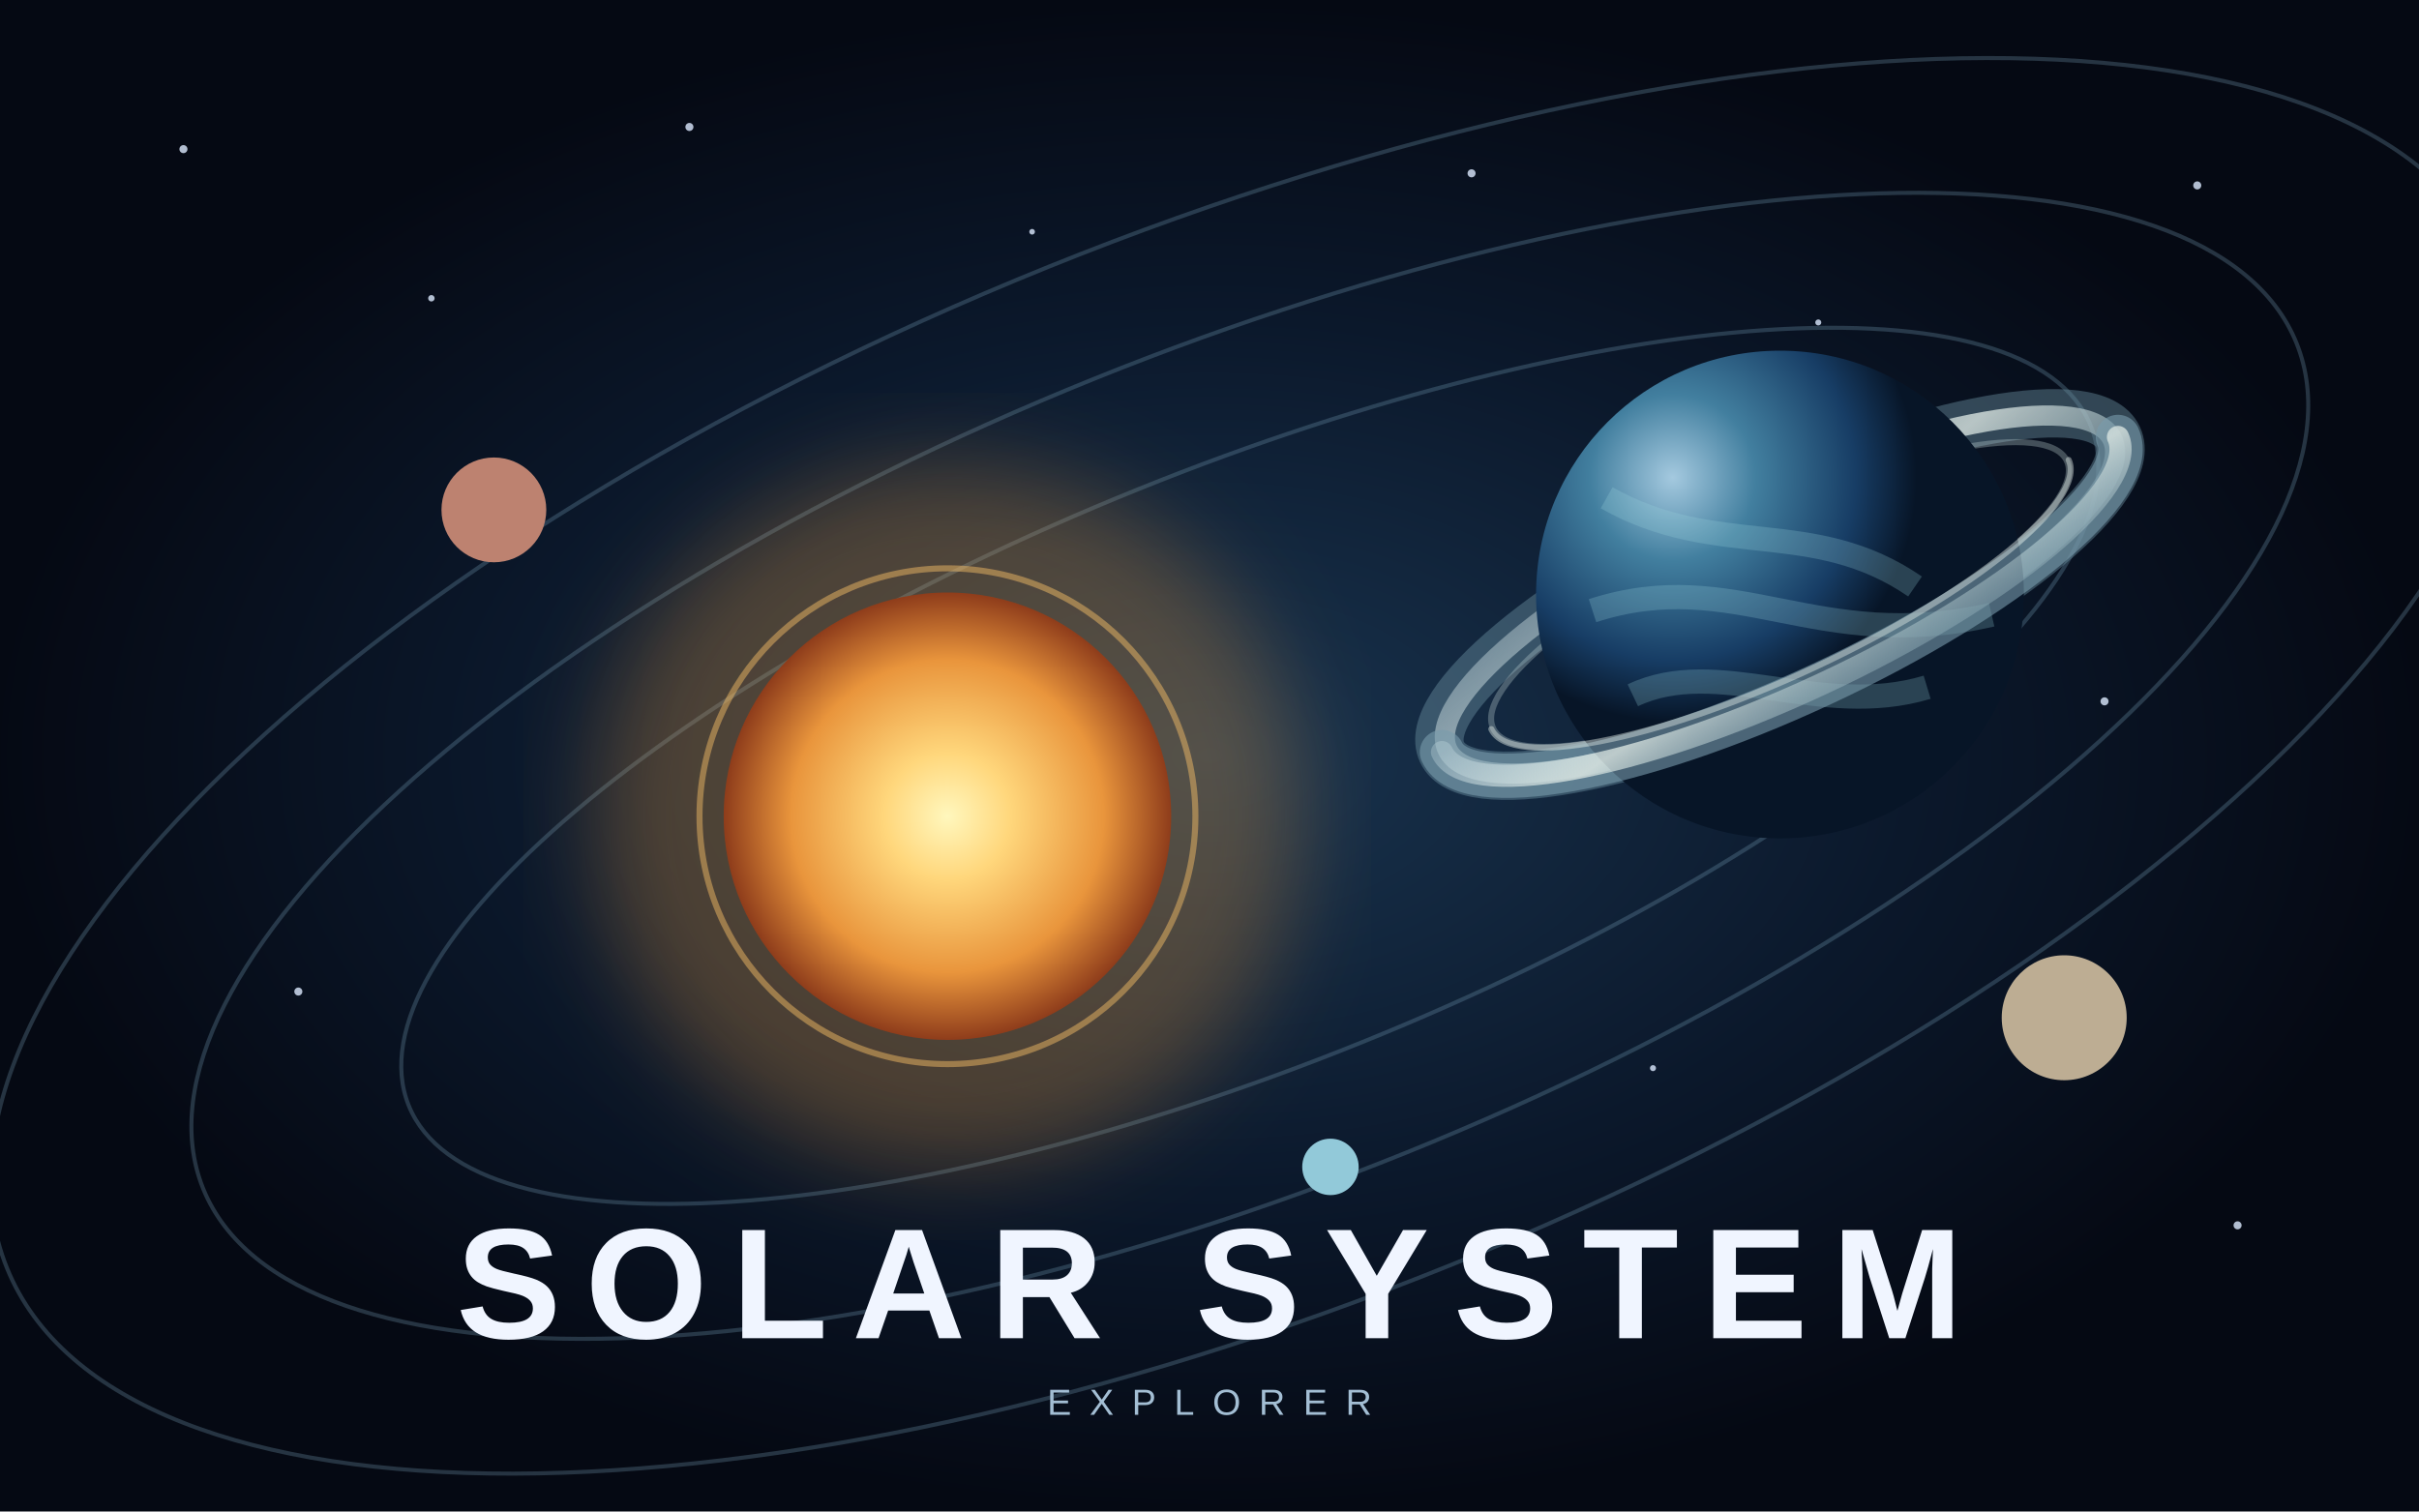
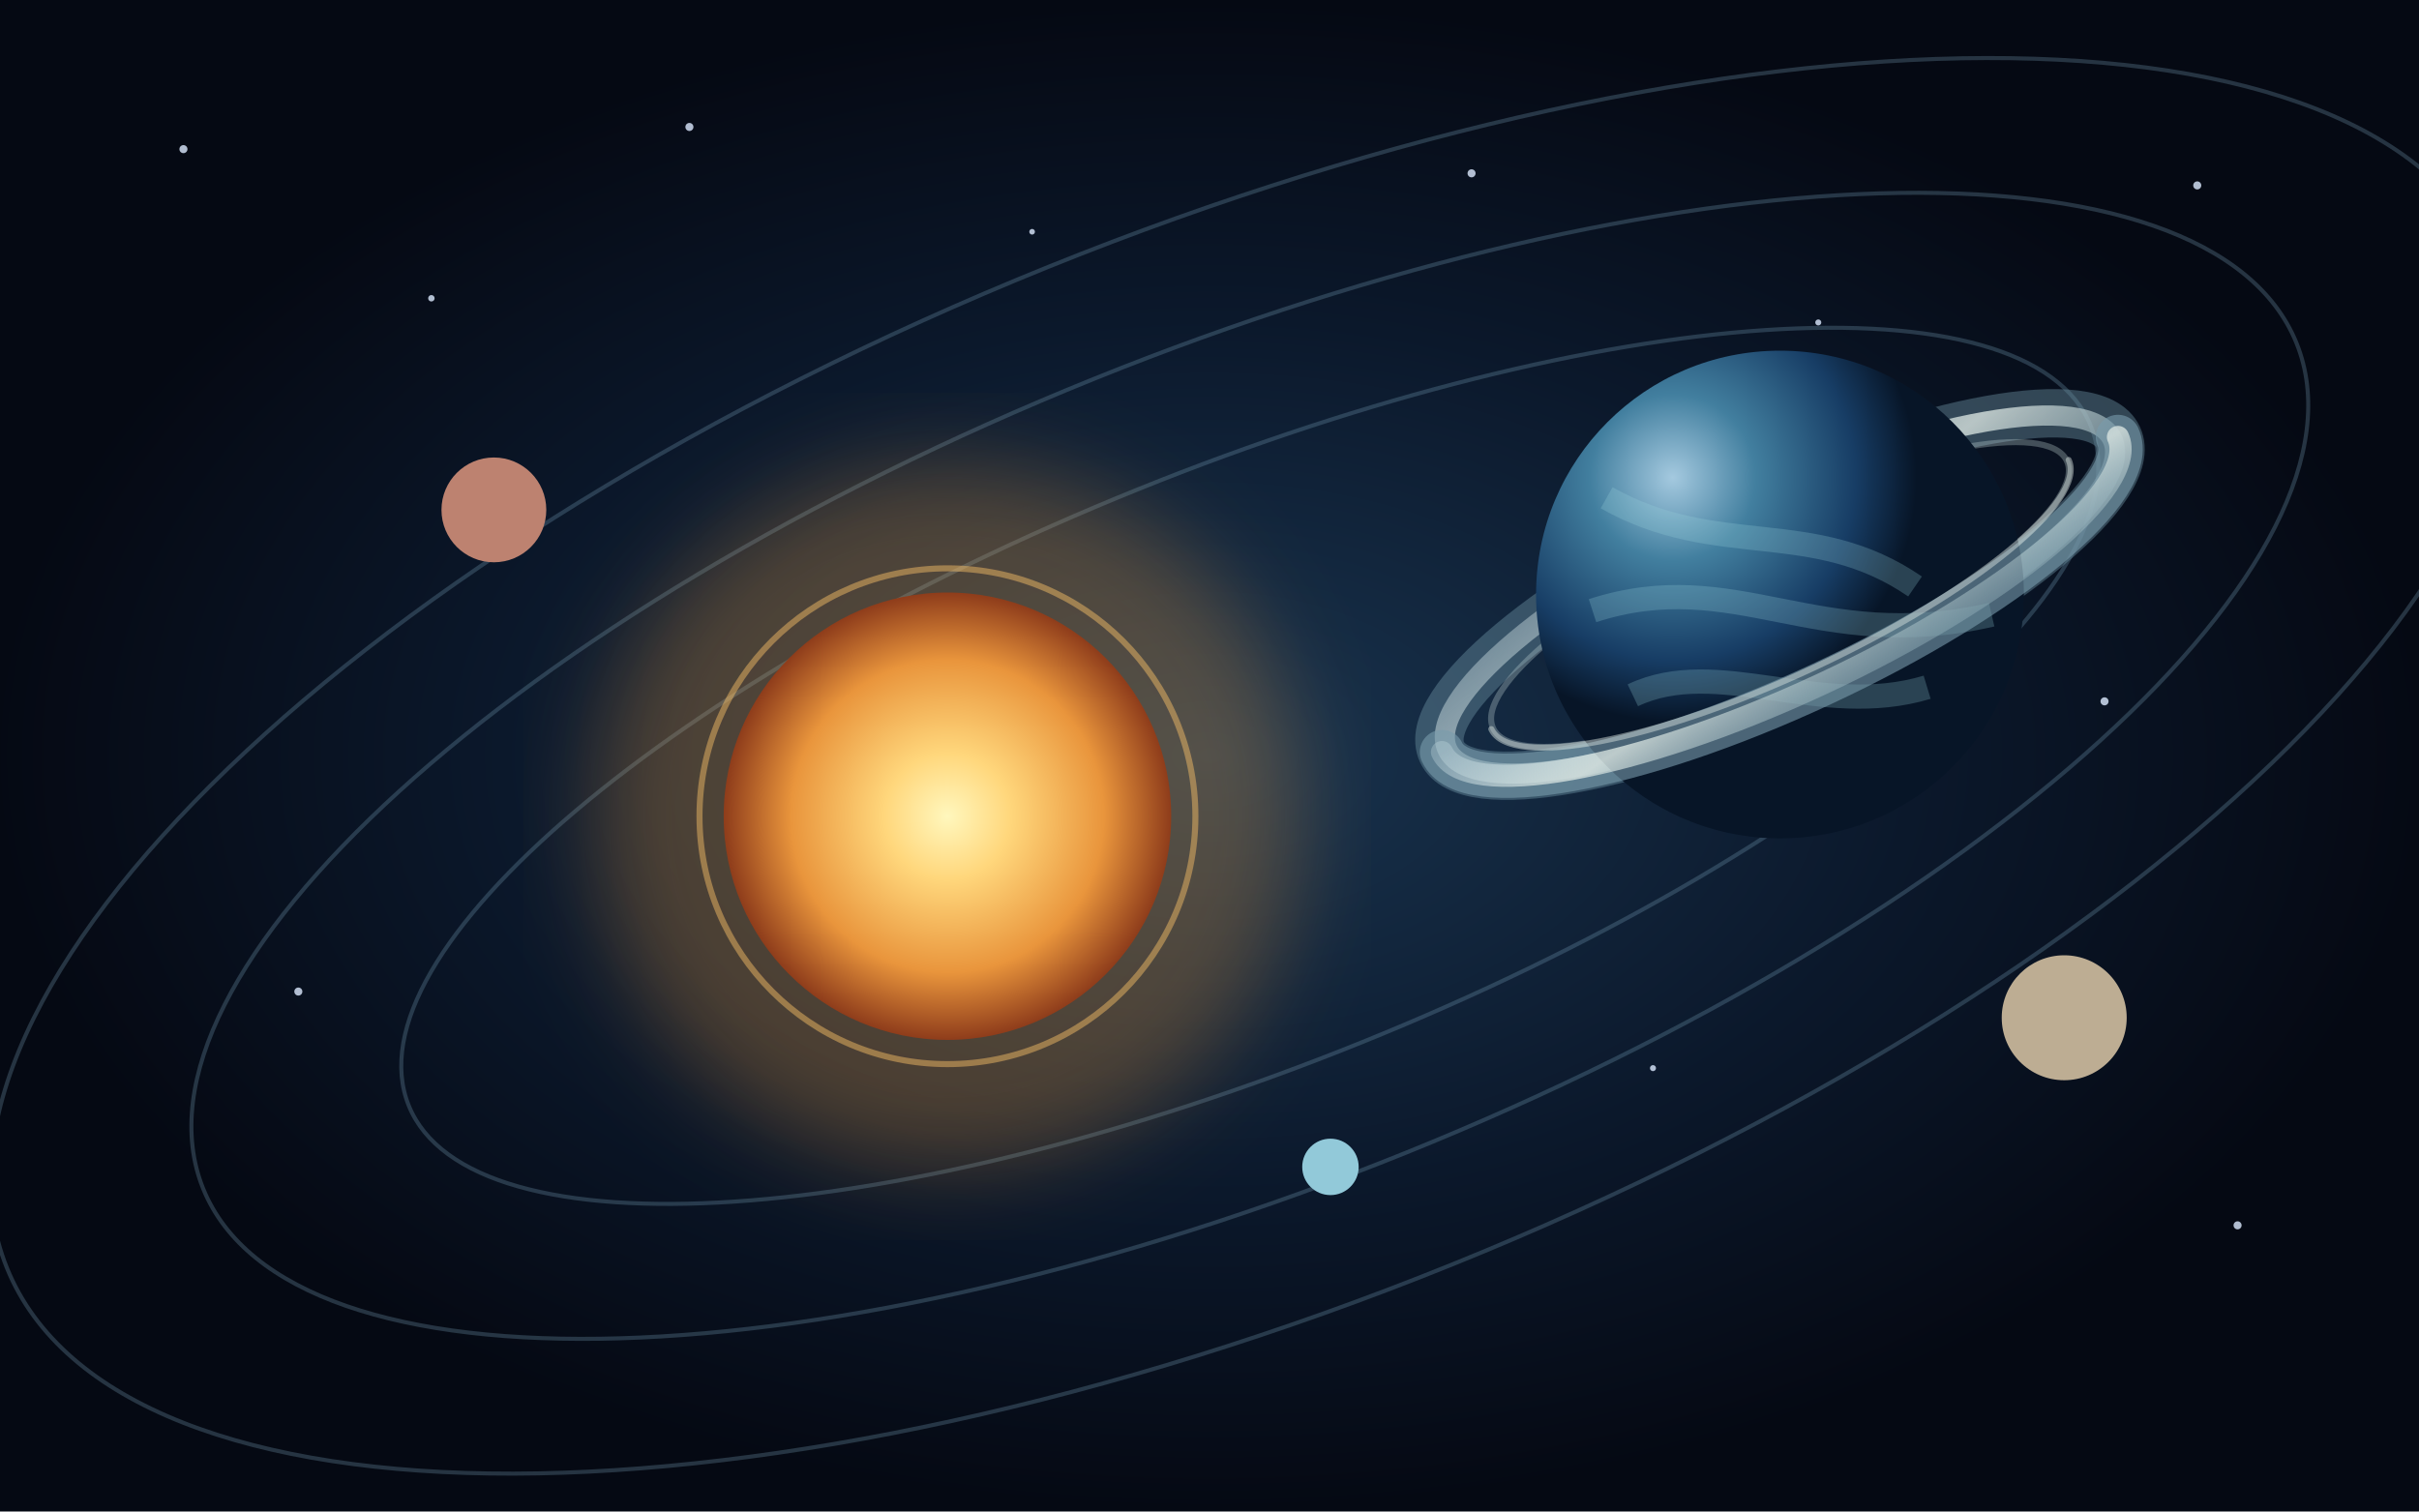
<svg xmlns="http://www.w3.org/2000/svg" viewBox="0 0 1200 750">
  <defs>
    <radialGradient id="space">
      <stop stop-color="#19344f" />
      <stop offset=".58" stop-color="#0b182b" />
      <stop offset="1" stop-color="#050913" />
    </radialGradient>
    <radialGradient id="sun">
      <stop stop-color="#fff7bd" />
      <stop offset=".28" stop-color="#ffd77c" />
      <stop offset=".7" stop-color="#e9953c" />
      <stop offset="1" stop-color="#8f3d1b" />
    </radialGradient>
    <radialGradient id="planet" cx=".28" cy=".26">
      <stop stop-color="#a4c9df" />
      <stop offset=".34" stop-color="#427f9f" />
      <stop offset=".75" stop-color="#173d65" />
      <stop offset="1" stop-color="#071527" />
    </radialGradient>
    <linearGradient id="rings" x1="0" y1="0" x2="1" y2="1">
      <stop stop-color="#d4e8ed" stop-opacity=".28" />
      <stop offset=".48" stop-color="#d9e4e0" stop-opacity=".8" />
      <stop offset="1" stop-color="#789baa" stop-opacity=".34" />
    </linearGradient>
    <filter id="blur">
      <feGaussianBlur stdDeviation="22" />
    </filter>
  </defs>
  <rect width="1200" height="750" fill="url(#space)" />
  <g fill="#dceaff" opacity=".8">
    <circle cx="91" cy="74" r="2" />
    <circle cx="214" cy="148" r="1.6" />
    <circle cx="342" cy="63" r="2" />
    <circle cx="512" cy="115" r="1.4" />
    <circle cx="730" cy="86" r="2" />
    <circle cx="902" cy="160" r="1.5" />
    <circle cx="1090" cy="92" r="2" />
    <circle cx="1044" cy="348" r="2" />
    <circle cx="148" cy="492" r="2" />
    <circle cx="370" cy="390" r="1.5" />
    <circle cx="820" cy="530" r="1.5" />
    <circle cx="1110" cy="608" r="2" />
  </g>
  <g fill="none" stroke="#7199b2" stroke-opacity=".3" stroke-width="2" transform="rotate(-22 620 380)">
    <ellipse cx="620" cy="380" rx="450" ry="148" />
    <ellipse cx="620" cy="380" rx="560" ry="207" />
    <ellipse cx="620" cy="380" rx="665" ry="267" />
  </g>
  <circle cx="470" cy="405" r="175" fill="#ffa53a" opacity=".26" filter="url(#blur)" />
  <circle cx="470" cy="405" r="111" fill="url(#sun)" />
  <circle cx="470" cy="405" r="123" fill="none" stroke="#ffc66a" stroke-opacity=".45" stroke-width="3" />
  <g transform="rotate(-25 883 295)" fill="none" stroke-linecap="round">
    <ellipse cx="883" cy="295" rx="185" ry="49" stroke="#6f95a5" stroke-opacity=".42" stroke-width="24" />
    <ellipse cx="883" cy="295" rx="182" ry="49" stroke="url(#rings)" stroke-width="10" />
    <ellipse cx="883" cy="295" rx="157" ry="40" stroke="#c4d4d6" stroke-opacity=".32" stroke-width="3" />
  </g>
  <circle cx="883" cy="295" r="121" fill="url(#planet)" />
  <path d="M797 247c55 31 102 9 153 44M790 303c71-23 111 22 198 2M810 345c42-20 93 12 146-4" stroke="#9bd7df" stroke-opacity=".24" stroke-width="12" fill="none" />
  <g transform="rotate(-25 883 295)" fill="none" stroke-linecap="round">
    <path d="M698 295 A185 49 0 0 0 1068 295" stroke="#789bab" stroke-opacity=".6" stroke-width="22" />
    <path d="M698 295 A185 49 0 0 0 1068 295" stroke="url(#rings)" stroke-width="11" />
    <path d="M725 295 A158 40 0 0 0 1041 295" stroke="#d7e2de" stroke-opacity=".47" stroke-width="3" />
  </g>
  <circle cx="245" cy="253" r="26" fill="#bd8270" />
  <circle cx="1024" cy="505" r="31" fill="#bdad93" />
  <circle cx="660" cy="579" r="14" fill="#92c9d9" />
-   <text x="600" y="664" font-family="Arial,sans-serif" font-size="78" font-weight="800" letter-spacing="12" text-anchor="middle" fill="#f0f5ff">SOLAR SYSTEM</text>
-   <text x="600" y="702" font-family="Arial,sans-serif" font-size="18" letter-spacing="9" text-anchor="middle" fill="#a3bed4">EXPLORER</text>
</svg>
